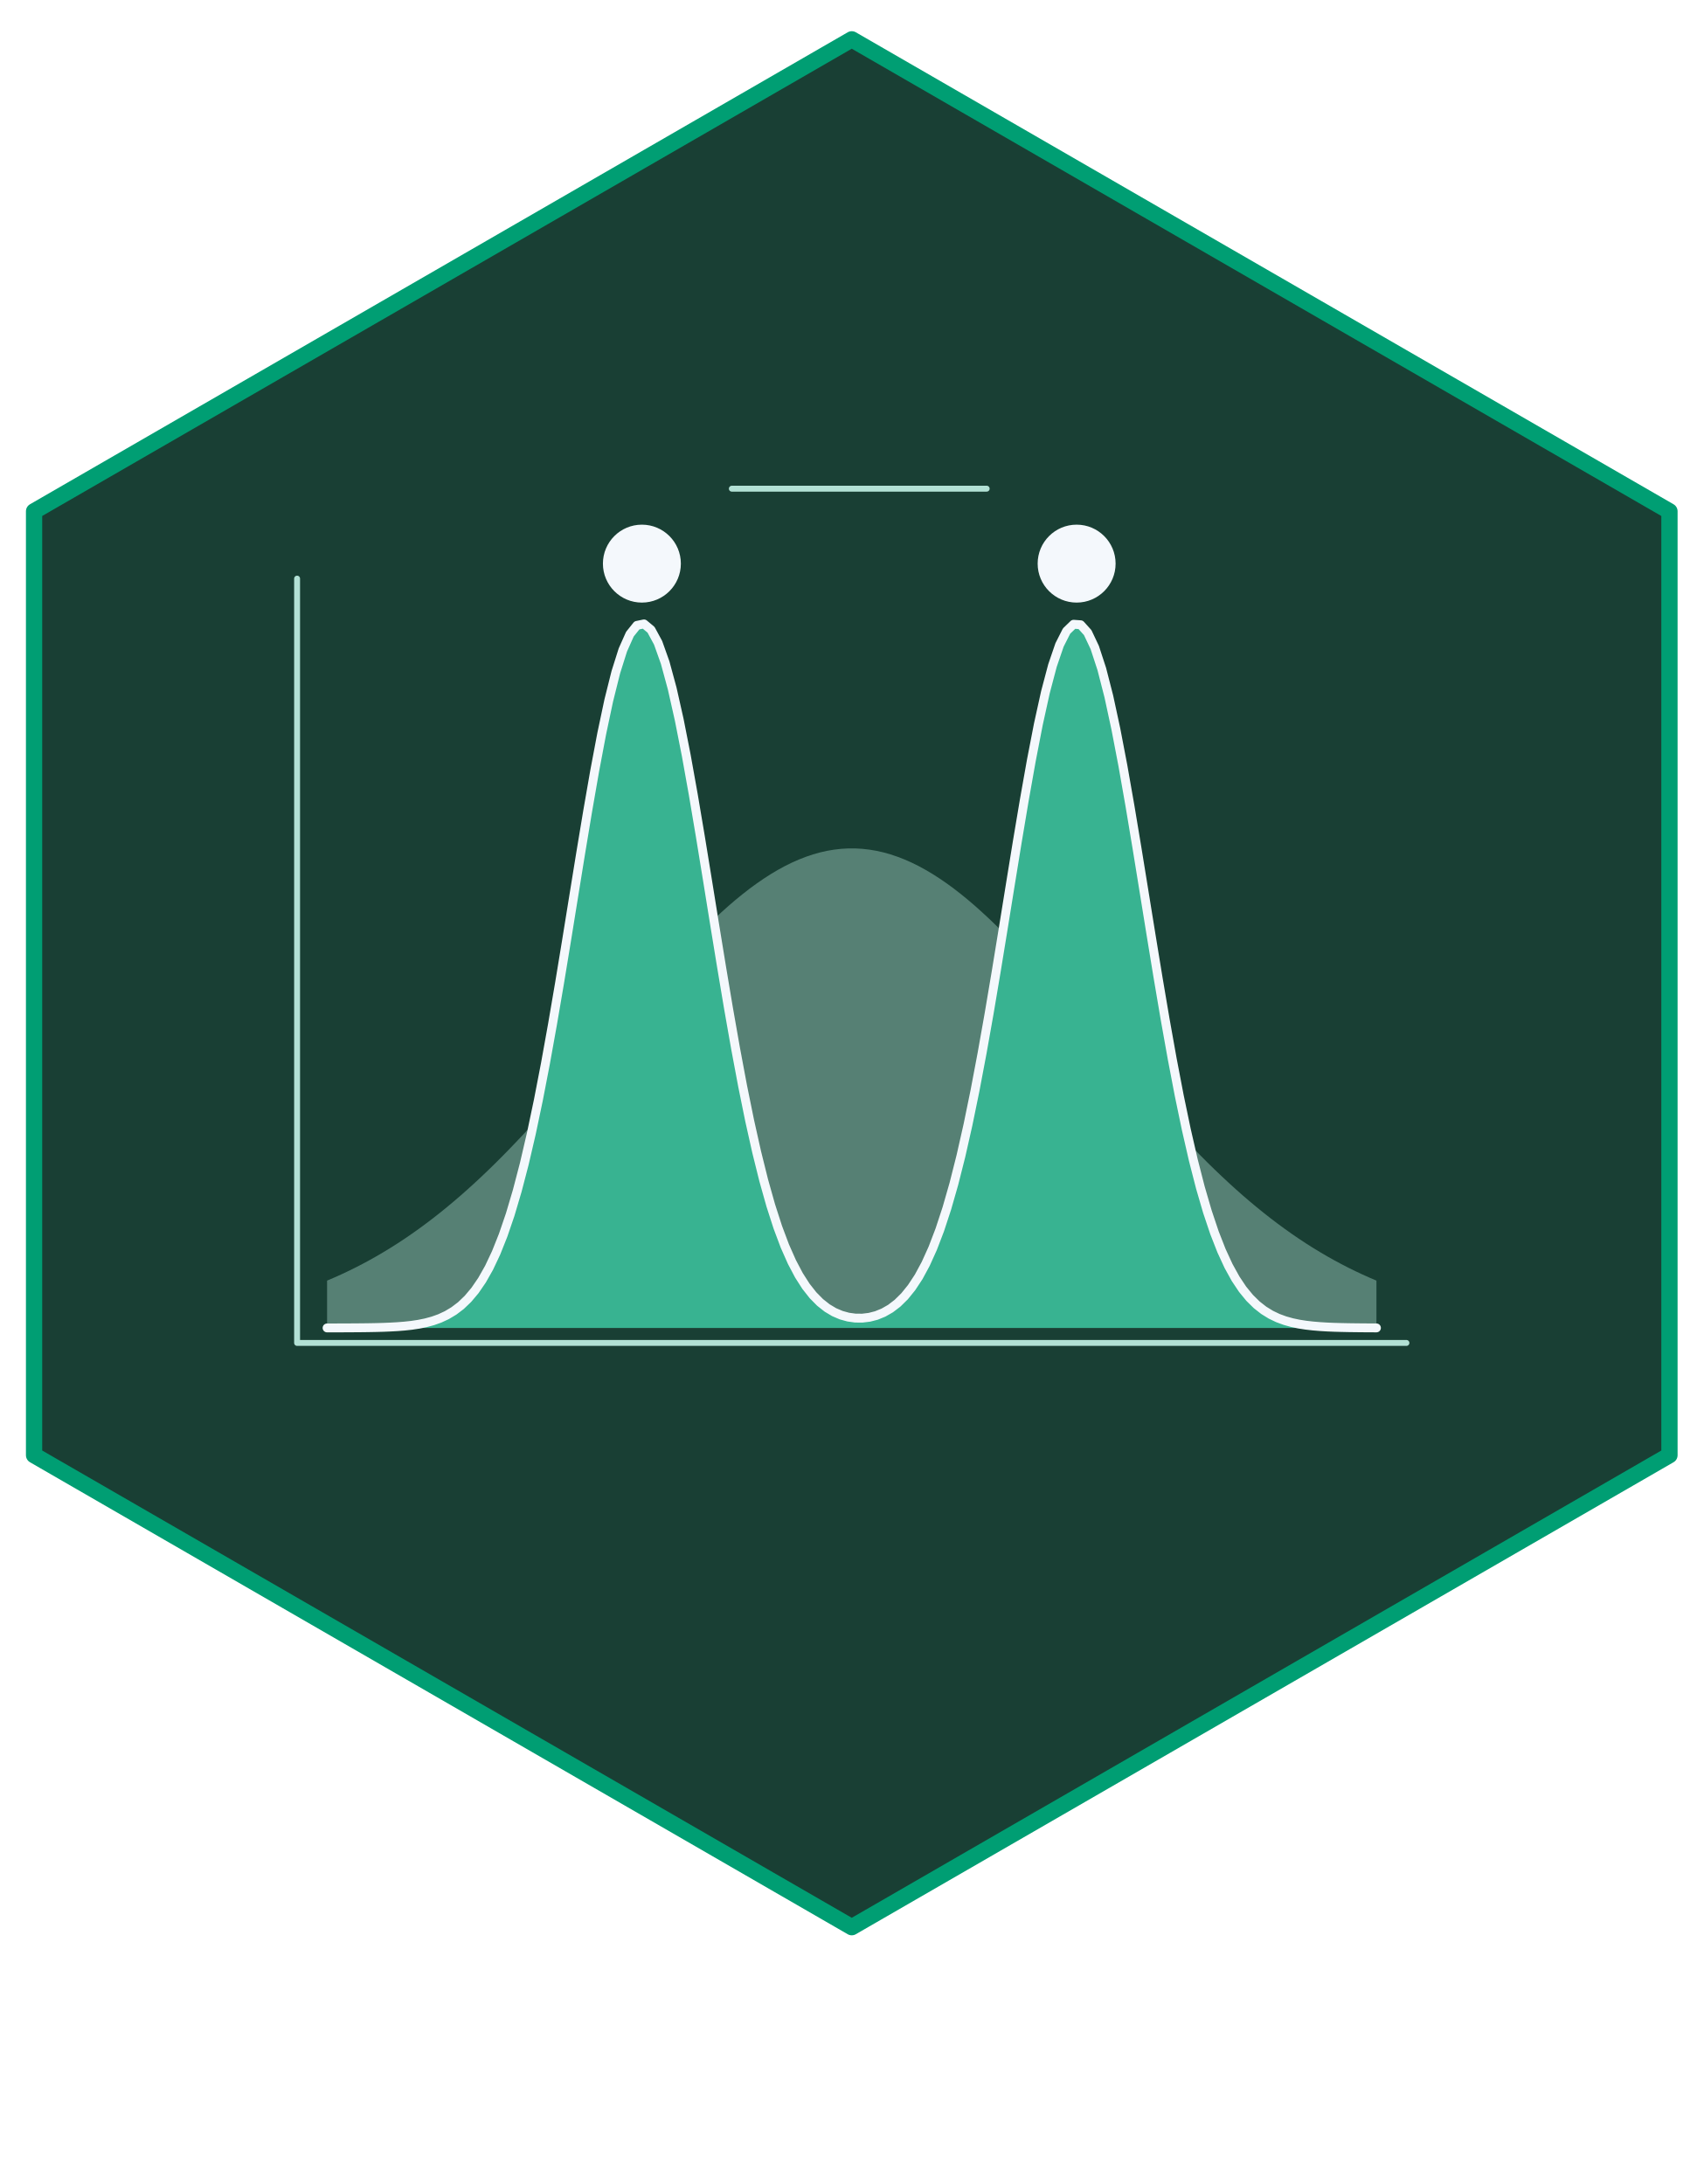
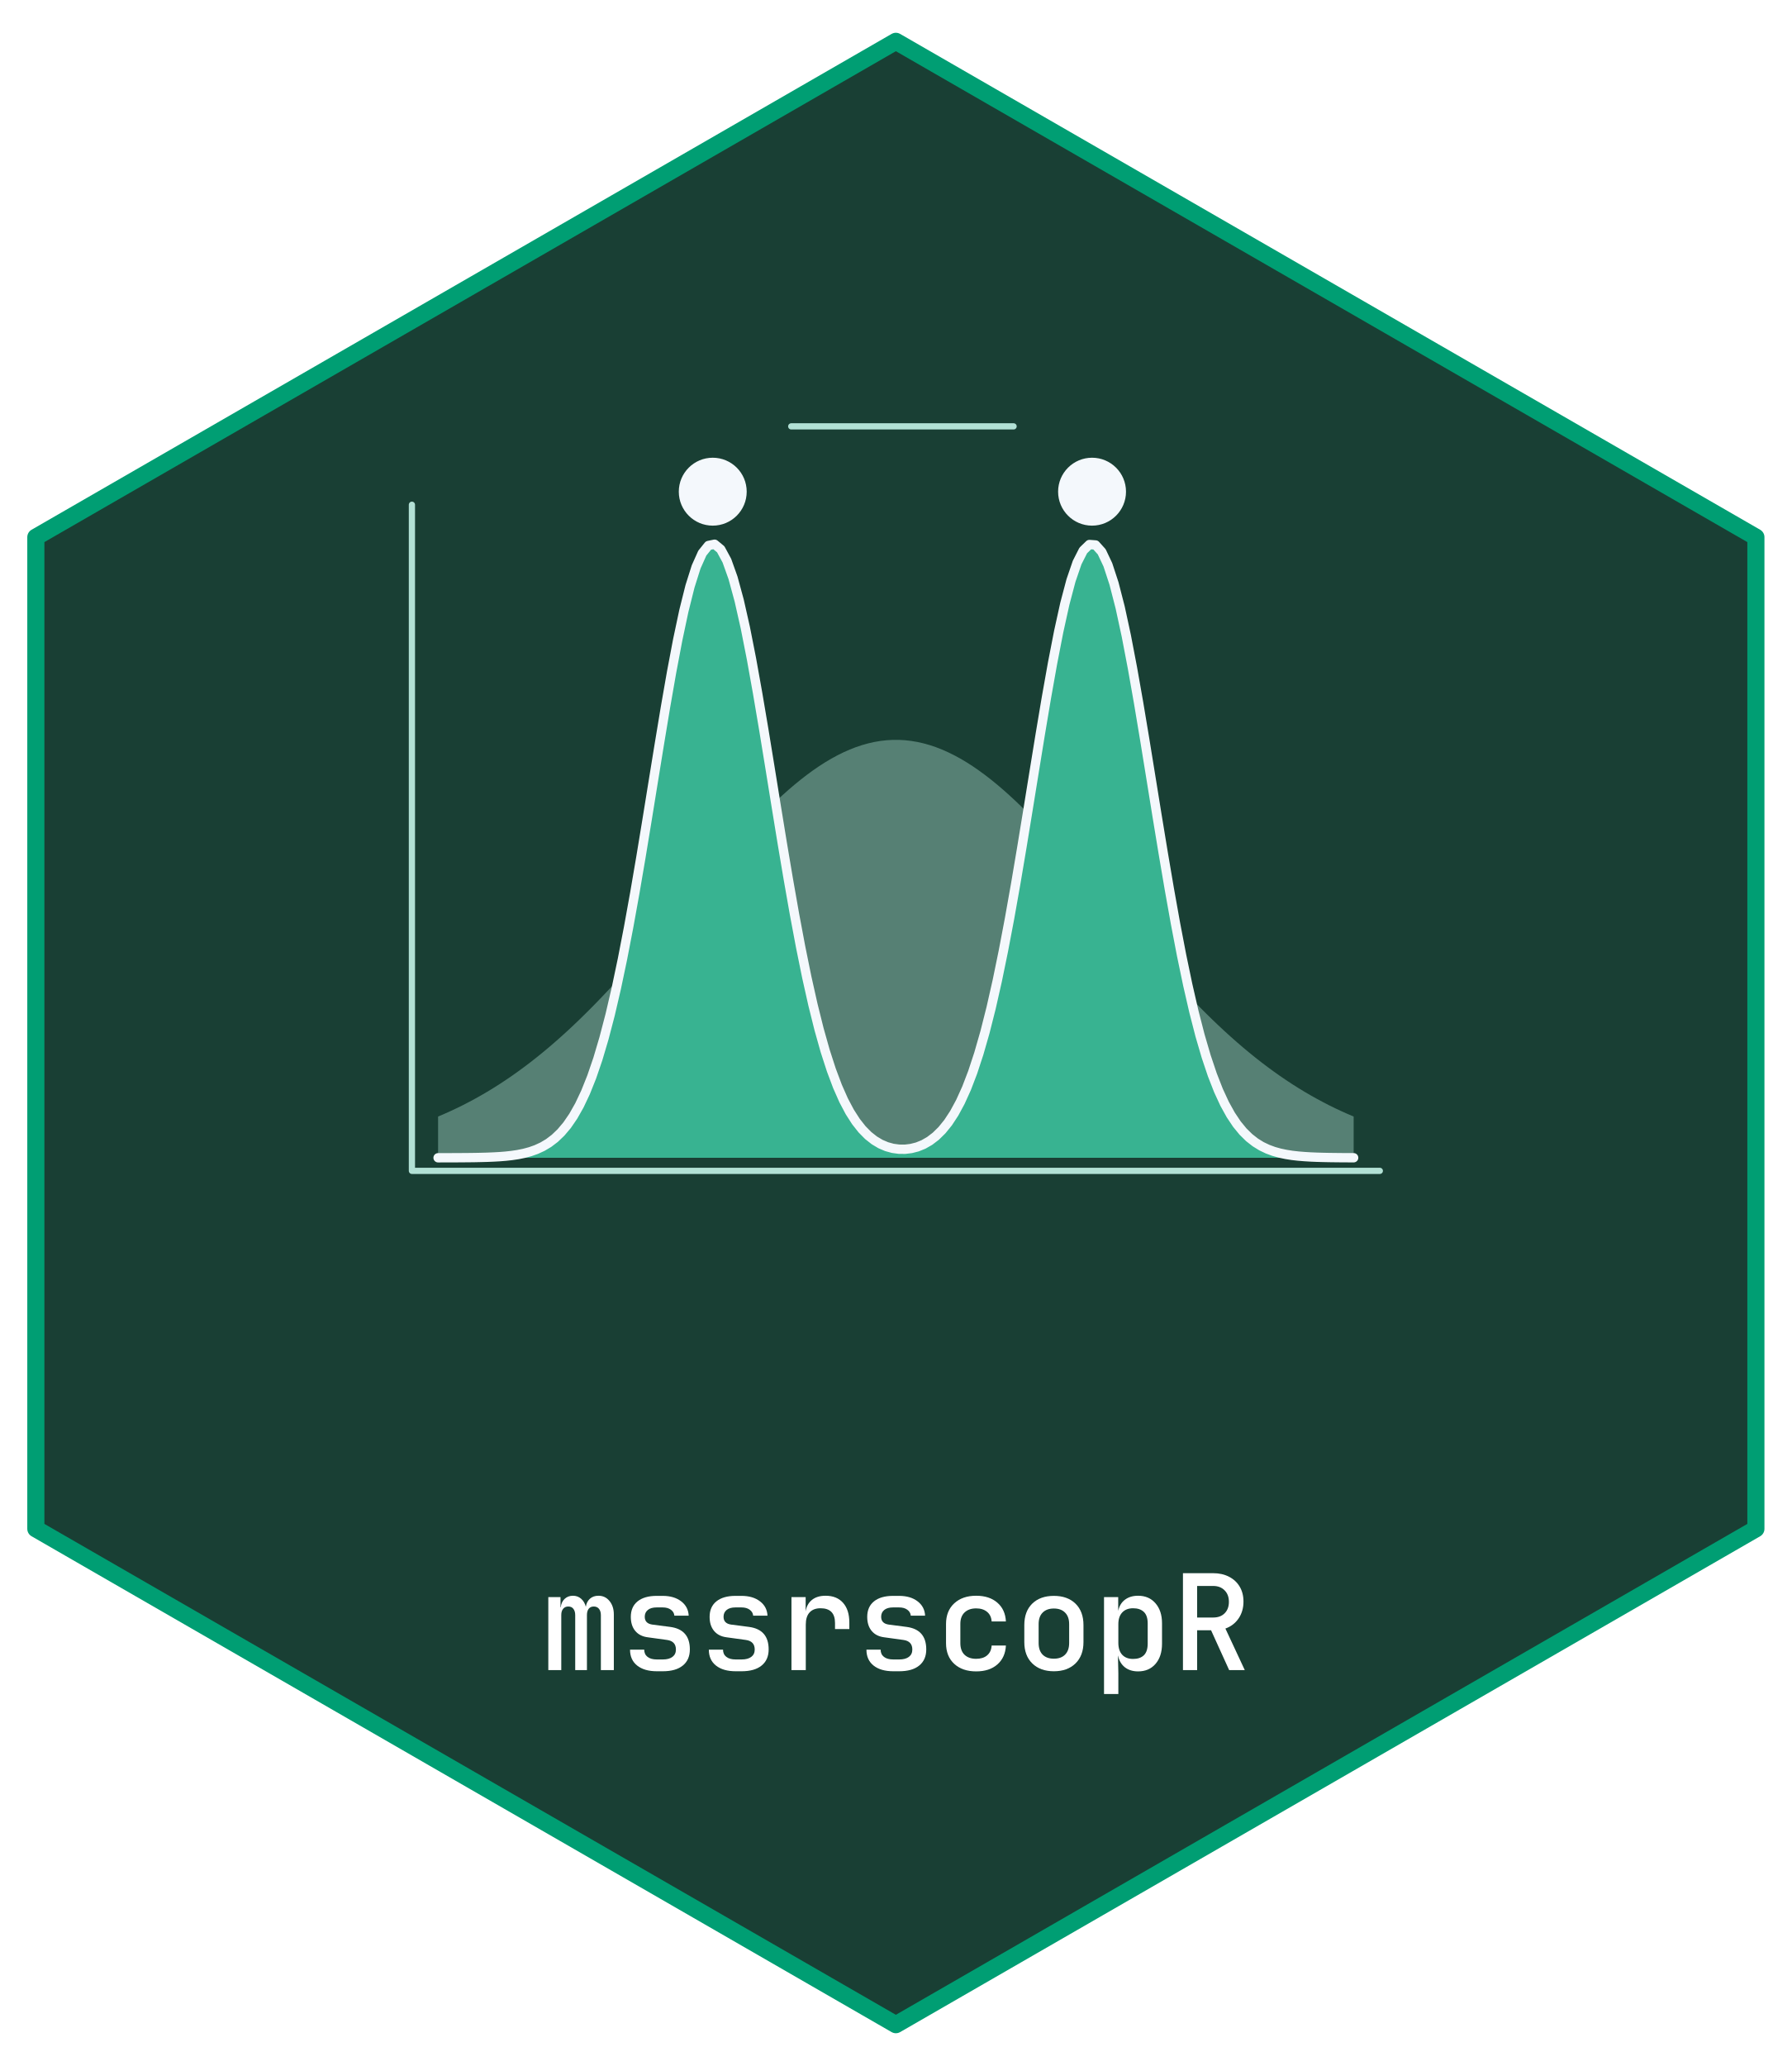
- <svg xmlns="http://www.w3.org/2000/svg" xmlns:xlink="http://www.w3.org/1999/xlink" width="432pt" height="554pt" viewBox="0 0 432 554">
+ <svg xmlns="http://www.w3.org/2000/svg" xmlns:xlink="http://www.w3.org/1999/xlink" width="432pt" height="498pt" viewBox="0 0 432 498">
  <defs>
    <g>
      <g id="glyph-0-0">
-         <path d="M 1.797 0 L 1.797 -18.703 L 4.938 -18.703 L 4.938 -16.078 L 5 -16.078 C 5.094 -16.961 5.422 -17.676 5.984 -18.219 C 6.547 -18.77 7.258 -19.047 8.125 -19.047 C 8.938 -19.047 9.629 -18.789 10.203 -18.281 C 10.785 -17.77 11.191 -17.082 11.422 -16.219 C 11.555 -17.082 11.906 -17.77 12.469 -18.281 C 13.039 -18.789 13.77 -19.047 14.656 -19.047 C 15.812 -19.047 16.754 -18.598 17.484 -17.703 C 18.223 -16.805 18.594 -15.656 18.594 -14.25 L 18.594 0 L 15.266 0 L 15.266 -14.078 C 15.266 -14.754 15.102 -15.289 14.781 -15.688 C 14.469 -16.082 14.031 -16.281 13.469 -16.281 C 12.895 -16.281 12.457 -16.086 12.156 -15.703 C 11.852 -15.316 11.703 -14.785 11.703 -14.109 L 11.703 0 L 8.703 0 L 8.703 -14.078 C 8.703 -14.754 8.547 -15.289 8.234 -15.688 C 7.93 -16.082 7.5 -16.281 6.938 -16.281 C 6.375 -16.281 5.93 -16.086 5.609 -15.703 C 5.297 -15.316 5.141 -14.785 5.141 -14.109 L 5.141 0 Z M 1.797 0 " />
+         <path d="M 1.703 0 L 1.703 -17.594 L 4.641 -17.594 L 4.641 -15.141 L 4.703 -15.141 C 4.785 -15.973 5.094 -16.645 5.625 -17.156 C 6.164 -17.664 6.836 -17.922 7.641 -17.922 C 8.41 -17.922 9.066 -17.68 9.609 -17.203 C 10.16 -16.723 10.539 -16.078 10.75 -15.266 C 10.875 -16.078 11.203 -16.723 11.734 -17.203 C 12.273 -17.68 12.961 -17.922 13.797 -17.922 C 14.879 -17.922 15.766 -17.5 16.453 -16.656 C 17.148 -15.812 17.5 -14.727 17.5 -13.406 L 17.5 0 L 14.375 0 L 14.375 -13.25 C 14.375 -13.883 14.223 -14.391 13.922 -14.766 C 13.617 -15.141 13.203 -15.328 12.672 -15.328 C 12.141 -15.328 11.727 -15.145 11.438 -14.781 C 11.156 -14.414 11.016 -13.914 11.016 -13.281 L 11.016 0 L 8.188 0 L 8.188 -13.25 C 8.188 -13.883 8.039 -14.391 7.75 -14.766 C 7.469 -15.141 7.062 -15.328 6.531 -15.328 C 6 -15.328 5.582 -15.145 5.281 -14.781 C 4.977 -14.414 4.828 -13.914 4.828 -13.281 L 4.828 0 Z M 1.703 0 " />
      </g>
      <g id="glyph-0-1">
-         <path d="M 9.453 0.312 C 7.297 0.312 5.602 -0.176 4.375 -1.156 C 3.156 -2.133 2.547 -3.492 2.547 -5.234 L 6.188 -5.234 C 6.188 -4.441 6.469 -3.82 7.031 -3.375 C 7.602 -2.938 8.41 -2.719 9.453 -2.719 L 10.953 -2.719 C 12.016 -2.719 12.836 -2.938 13.422 -3.375 C 14.016 -3.82 14.312 -4.453 14.312 -5.266 C 14.312 -6.691 13.551 -7.508 12.031 -7.719 L 7.109 -8.391 C 5.723 -8.578 4.648 -9.129 3.891 -10.047 C 3.129 -10.961 2.75 -12.16 2.75 -13.641 C 2.75 -15.336 3.328 -16.656 4.484 -17.594 C 5.641 -18.531 7.273 -19 9.391 -19 L 10.906 -19 C 12.863 -19 14.445 -18.535 15.656 -17.609 C 16.863 -16.68 17.504 -15.457 17.578 -13.938 L 13.906 -13.938 C 13.863 -14.551 13.57 -15.055 13.031 -15.453 C 12.5 -15.848 11.789 -16.047 10.906 -16.047 L 9.391 -16.047 C 8.41 -16.047 7.656 -15.828 7.125 -15.391 C 6.594 -14.961 6.328 -14.391 6.328 -13.672 C 6.328 -12.516 6.973 -11.844 8.266 -11.656 L 12.891 -11.047 C 16.223 -10.598 17.891 -8.68 17.891 -5.297 C 17.891 -3.516 17.285 -2.133 16.078 -1.156 C 14.879 -0.176 13.172 0.312 10.953 0.312 Z M 9.453 0.312 " />
+         <path d="M 8.891 0.281 C 6.867 0.281 5.281 -0.176 4.125 -1.094 C 2.977 -2.008 2.406 -3.285 2.406 -4.922 L 5.828 -4.922 C 5.828 -4.18 6.094 -3.602 6.625 -3.188 C 7.156 -2.77 7.91 -2.562 8.891 -2.562 L 10.297 -2.562 C 11.305 -2.562 12.086 -2.77 12.641 -3.188 C 13.191 -3.602 13.469 -4.191 13.469 -4.953 C 13.469 -6.297 12.754 -7.066 11.328 -7.266 L 6.688 -7.906 C 5.383 -8.07 4.375 -8.586 3.656 -9.453 C 2.945 -10.316 2.594 -11.441 2.594 -12.828 C 2.594 -14.43 3.133 -15.676 4.219 -16.562 C 5.312 -17.445 6.848 -17.891 8.828 -17.891 L 10.266 -17.891 C 12.109 -17.891 13.598 -17.453 14.734 -16.578 C 15.879 -15.703 16.484 -14.551 16.547 -13.125 L 13.094 -13.125 C 13.051 -13.695 12.773 -14.172 12.266 -14.547 C 11.766 -14.922 11.098 -15.109 10.266 -15.109 L 8.828 -15.109 C 7.91 -15.109 7.203 -14.906 6.703 -14.5 C 6.203 -14.094 5.953 -13.547 5.953 -12.859 C 5.953 -11.773 6.562 -11.145 7.781 -10.969 L 12.125 -10.406 C 15.258 -9.977 16.828 -8.172 16.828 -4.984 C 16.828 -3.305 16.258 -2.008 15.125 -1.094 C 14 -0.176 12.391 0.281 10.297 0.281 Z M 8.891 0.281 " />
      </g>
      <g id="glyph-0-2">
-         <path d="M 3.531 0 L 3.531 -18.703 L 7.172 -18.703 L 7.172 -15.031 C 7.359 -16.27 7.891 -17.25 8.766 -17.969 C 9.648 -18.688 10.82 -19.047 12.281 -19.047 C 14.195 -19.047 15.688 -18.441 16.75 -17.234 C 17.82 -16.035 18.359 -14.348 18.359 -12.172 L 18.359 -10.5 L 14.688 -10.5 L 14.688 -12.062 C 14.688 -14.582 13.453 -15.844 10.984 -15.844 C 9.754 -15.844 8.816 -15.484 8.172 -14.766 C 7.523 -14.055 7.203 -13.02 7.203 -11.656 L 7.203 0 Z M 3.531 0 " />
+         <path d="M 3.328 0 L 3.328 -17.594 L 6.75 -17.594 L 6.75 -14.141 C 6.926 -15.316 7.426 -16.238 8.25 -16.906 C 9.082 -17.582 10.18 -17.922 11.547 -17.922 C 13.359 -17.922 14.766 -17.352 15.766 -16.219 C 16.773 -15.094 17.281 -13.504 17.281 -11.453 L 17.281 -9.891 L 13.828 -9.891 L 13.828 -11.359 C 13.828 -13.723 12.664 -14.906 10.344 -14.906 C 9.188 -14.906 8.301 -14.566 7.688 -13.891 C 7.082 -13.223 6.781 -12.25 6.781 -10.969 L 6.781 0 Z M 3.328 0 " />
      </g>
      <g id="glyph-0-3">
-         <path d="M 10.469 0.344 C 8.133 0.344 6.266 -0.301 4.859 -1.594 C 3.453 -2.883 2.75 -4.656 2.75 -6.906 L 2.75 -11.797 C 2.75 -14.035 3.453 -15.801 4.859 -17.094 C 6.266 -18.395 8.133 -19.047 10.469 -19.047 C 12.738 -19.047 14.551 -18.453 15.906 -17.266 C 17.27 -16.086 18 -14.477 18.094 -12.438 L 14.453 -12.438 C 14.379 -13.508 13.984 -14.336 13.266 -14.922 C 12.555 -15.516 11.625 -15.812 10.469 -15.812 C 9.227 -15.812 8.242 -15.461 7.516 -14.766 C 6.785 -14.078 6.422 -13.098 6.422 -11.828 L 6.422 -6.906 C 6.422 -5.613 6.785 -4.617 7.516 -3.922 C 8.242 -3.234 9.227 -2.891 10.469 -2.891 C 11.645 -2.891 12.582 -3.18 13.281 -3.766 C 13.988 -4.359 14.379 -5.203 14.453 -6.297 L 18.094 -6.297 C 18 -4.254 17.27 -2.633 15.906 -1.438 C 14.551 -0.25 12.738 0.344 10.469 0.344 Z M 10.469 0.344 " />
+         <path d="M 9.859 0.312 C 7.66 0.312 5.898 -0.289 4.578 -1.5 C 3.254 -2.719 2.594 -4.383 2.594 -6.5 L 2.594 -11.109 C 2.594 -13.211 3.254 -14.875 4.578 -16.094 C 5.898 -17.312 7.66 -17.922 9.859 -17.922 C 11.992 -17.922 13.695 -17.363 14.969 -16.25 C 16.25 -15.145 16.938 -13.633 17.031 -11.719 L 13.594 -11.719 C 13.531 -12.719 13.16 -13.492 12.484 -14.047 C 11.816 -14.598 10.941 -14.875 9.859 -14.875 C 8.68 -14.875 7.75 -14.547 7.062 -13.891 C 6.383 -13.242 6.047 -12.328 6.047 -11.141 L 6.047 -6.5 C 6.047 -5.281 6.383 -4.344 7.062 -3.688 C 7.75 -3.039 8.68 -2.719 9.859 -2.719 C 10.961 -2.719 11.844 -2.992 12.5 -3.547 C 13.164 -4.109 13.531 -4.898 13.594 -5.922 L 17.031 -5.922 C 16.938 -4.004 16.25 -2.484 14.969 -1.359 C 13.695 -0.242 11.992 0.312 9.859 0.312 Z M 9.859 0.312 " />
      </g>
      <g id="glyph-0-4">
-         <path d="M 10.203 0.312 C 7.891 0.312 6.047 -0.352 4.672 -1.688 C 3.305 -3.031 2.625 -4.859 2.625 -7.172 L 2.625 -11.531 C 2.625 -13.863 3.301 -15.691 4.656 -17.016 C 6.02 -18.336 7.867 -19 10.203 -19 C 12.535 -19 14.379 -18.336 15.734 -17.016 C 17.098 -15.691 17.781 -13.863 17.781 -11.531 L 17.781 -7.172 C 17.781 -4.859 17.094 -3.031 15.719 -1.688 C 14.352 -0.352 12.516 0.312 10.203 0.312 Z M 10.203 -2.922 C 11.422 -2.922 12.375 -3.266 13.062 -3.953 C 13.758 -4.648 14.109 -5.645 14.109 -6.938 L 14.109 -11.766 C 14.109 -13.055 13.758 -14.047 13.062 -14.734 C 12.375 -15.43 11.422 -15.781 10.203 -15.781 C 8.973 -15.781 8.016 -15.43 7.328 -14.734 C 6.641 -14.047 6.297 -13.055 6.297 -11.766 L 6.297 -6.938 C 6.297 -5.645 6.641 -4.648 7.328 -3.953 C 8.016 -3.266 8.973 -2.922 10.203 -2.922 Z M 10.203 -2.922 " />
+         <path d="M 9.594 0.281 C 7.426 0.281 5.695 -0.344 4.406 -1.594 C 3.113 -2.852 2.469 -4.57 2.469 -6.75 L 2.469 -10.844 C 2.469 -13.039 3.102 -14.766 4.375 -16.016 C 5.656 -17.266 7.395 -17.891 9.594 -17.891 C 11.789 -17.891 13.531 -17.266 14.812 -16.016 C 16.094 -14.766 16.734 -13.039 16.734 -10.844 L 16.734 -6.75 C 16.734 -4.57 16.086 -2.852 14.797 -1.594 C 13.504 -0.344 11.77 0.281 9.594 0.281 Z M 9.594 -2.75 C 10.75 -2.75 11.648 -3.07 12.297 -3.719 C 12.953 -4.375 13.281 -5.312 13.281 -6.531 L 13.281 -11.078 C 13.281 -12.285 12.953 -13.211 12.297 -13.859 C 11.648 -14.516 10.75 -14.844 9.594 -14.844 C 8.445 -14.844 7.547 -14.516 6.891 -13.859 C 6.242 -13.211 5.922 -12.285 5.922 -11.078 L 5.922 -6.531 C 5.922 -5.312 6.242 -4.375 6.891 -3.719 C 7.547 -3.07 8.445 -2.75 9.594 -2.75 Z M 9.594 -2.75 " />
      </g>
      <g id="glyph-0-5">
-         <path d="M 2.859 6.125 L 2.859 -18.703 L 6.5 -18.703 L 6.5 -15.156 C 6.75 -16.383 7.316 -17.336 8.203 -18.016 C 9.098 -18.703 10.227 -19.047 11.594 -19.047 C 13.445 -19.047 14.93 -18.406 16.047 -17.125 C 17.16 -15.844 17.719 -14.133 17.719 -12 L 17.719 -6.734 C 17.719 -4.578 17.16 -2.859 16.047 -1.578 C 14.93 -0.297 13.445 0.344 11.594 0.344 C 10.227 0.344 9.094 -0.008 8.188 -0.719 C 7.281 -1.438 6.703 -2.422 6.453 -3.672 L 6.422 -3.672 L 6.531 0.781 L 6.531 6.125 Z M 10.297 -2.859 C 11.473 -2.859 12.391 -3.164 13.047 -3.781 C 13.711 -4.406 14.047 -5.41 14.047 -6.797 L 14.047 -11.938 C 14.047 -13.289 13.711 -14.281 13.047 -14.906 C 12.391 -15.531 11.473 -15.844 10.297 -15.844 C 9.117 -15.844 8.195 -15.484 7.531 -14.766 C 6.863 -14.055 6.531 -13.055 6.531 -11.766 L 6.531 -6.969 C 6.531 -5.656 6.863 -4.641 7.531 -3.922 C 8.195 -3.211 9.117 -2.859 10.297 -2.859 Z M 10.297 -2.859 " />
+         <path d="M 2.688 5.766 L 2.688 -17.594 L 6.109 -17.594 L 6.109 -14.266 C 6.348 -15.422 6.883 -16.316 7.719 -16.953 C 8.562 -17.598 9.625 -17.922 10.906 -17.922 C 12.656 -17.922 14.051 -17.316 15.094 -16.109 C 16.145 -14.898 16.672 -13.297 16.672 -11.297 L 16.672 -6.344 C 16.672 -4.312 16.145 -2.691 15.094 -1.484 C 14.051 -0.285 12.656 0.312 10.906 0.312 C 9.625 0.312 8.555 -0.02 7.703 -0.688 C 6.859 -1.363 6.316 -2.285 6.078 -3.453 L 6.047 -3.453 L 6.141 0.734 L 6.141 5.766 Z M 9.703 -2.688 C 10.805 -2.688 11.664 -2.977 12.281 -3.562 C 12.906 -4.156 13.219 -5.102 13.219 -6.406 L 13.219 -11.234 C 13.219 -12.516 12.906 -13.445 12.281 -14.031 C 11.664 -14.613 10.805 -14.906 9.703 -14.906 C 8.586 -14.906 7.711 -14.566 7.078 -13.891 C 6.453 -13.223 6.141 -12.285 6.141 -11.078 L 6.141 -6.562 C 6.141 -5.32 6.453 -4.363 7.078 -3.688 C 7.711 -3.02 8.586 -2.688 9.703 -2.688 Z M 9.703 -2.688 " />
      </g>
      <g id="glyph-0-6">
-         <path d="M 2.891 0 L 2.891 -24.812 L 10.641 -24.812 C 12.18 -24.812 13.535 -24.508 14.703 -23.906 C 15.867 -23.312 16.773 -22.469 17.422 -21.375 C 18.066 -20.289 18.391 -19.016 18.391 -17.547 C 18.391 -15.891 17.969 -14.445 17.125 -13.219 C 16.289 -12 15.172 -11.141 13.766 -10.641 L 18.734 0 L 14.719 0 L 10.094 -10.203 L 6.531 -10.203 L 6.531 0 Z M 6.531 -13.469 L 10.641 -13.469 C 11.867 -13.469 12.844 -13.828 13.562 -14.547 C 14.289 -15.273 14.656 -16.25 14.656 -17.469 C 14.656 -18.719 14.285 -19.711 13.547 -20.453 C 12.805 -21.191 11.836 -21.562 10.641 -21.562 L 6.531 -21.562 Z M 6.531 -13.469 " />
+         <path d="M 2.719 0 L 2.719 -23.359 L 10.016 -23.359 C 11.461 -23.359 12.734 -23.07 13.828 -22.5 C 14.93 -21.938 15.785 -21.145 16.391 -20.125 C 17.004 -19.102 17.312 -17.898 17.312 -16.516 C 17.312 -14.953 16.914 -13.594 16.125 -12.438 C 15.332 -11.289 14.273 -10.484 12.953 -10.016 L 17.625 0 L 13.859 0 L 9.5 -9.594 L 6.141 -9.594 L 6.141 0 Z M 6.141 -12.672 L 10.016 -12.672 C 11.172 -12.672 12.086 -13.008 12.766 -13.688 C 13.453 -14.375 13.797 -15.297 13.797 -16.453 C 13.797 -17.617 13.445 -18.547 12.75 -19.234 C 12.062 -19.93 11.148 -20.281 10.016 -20.281 L 6.141 -20.281 Z M 6.141 -12.672 " />
      </g>
    </g>
  </defs>
-   <path fill-rule="nonzero" fill="rgb(9.804%, 24.706%, 20.392%)" fill-opacity="1" stroke-width="4.125" stroke-linecap="round" stroke-linejoin="round" stroke="rgb(0%, 61.961%, 45.098%)" stroke-opacity="1" stroke-miterlimit="10" d="M 216 9.977 L 423.359 129.695 L 423.359 369.133 L 216 488.855 L 8.641 369.133 L 8.641 129.695 Z M 216 9.977 " />
-   <path fill="none" stroke-width="1.5" stroke-linecap="round" stroke-linejoin="round" stroke="rgb(69.804%, 88.235%, 83.529%)" stroke-opacity="1" stroke-miterlimit="10" d="M 75.34 146.773 L 75.34 340.652 L 356.66 340.652 " />
-   <path fill-rule="nonzero" fill="rgb(69.804%, 88.235%, 83.529%)" fill-opacity="0.4" d="M 82.945 324.844 L 84.73 324.082 L 86.516 323.277 L 88.301 322.438 L 90.09 321.559 L 91.875 320.637 L 93.66 319.676 L 95.445 318.676 L 97.23 317.629 L 99.02 316.539 L 100.805 315.41 L 102.59 314.234 L 104.375 313.012 L 106.16 311.746 L 107.949 310.434 L 109.734 309.078 L 111.52 307.676 L 113.305 306.23 L 115.09 304.738 L 116.879 303.203 L 118.664 301.621 L 120.449 300 L 122.234 298.332 L 124.023 296.625 L 125.809 294.875 L 127.594 293.086 L 129.379 291.258 L 131.164 289.395 L 132.953 287.5 L 134.738 285.566 L 136.523 283.605 L 138.309 281.613 L 140.094 279.594 L 141.883 277.555 L 143.668 275.488 L 145.453 273.406 L 147.238 271.309 L 149.027 269.195 L 150.812 267.074 L 154.383 262.816 L 156.168 260.684 L 157.957 258.559 L 159.742 256.441 L 161.527 254.332 L 163.312 252.242 L 165.098 250.168 L 166.887 248.117 L 168.672 246.098 L 170.457 244.105 L 172.242 242.152 L 174.031 240.234 L 175.816 238.363 L 177.602 236.539 L 179.387 234.766 L 181.172 233.047 L 182.961 231.391 L 184.746 229.793 L 186.531 228.262 L 188.316 226.805 L 190.102 225.418 L 191.891 224.109 L 193.676 222.879 L 195.461 221.73 L 197.246 220.672 L 199.031 219.695 L 200.82 218.812 L 202.605 218.023 L 204.391 217.328 L 206.176 216.727 L 207.965 216.223 L 209.75 215.82 L 211.535 215.52 L 213.32 215.316 L 215.105 215.215 L 216.895 215.215 L 218.68 215.316 L 220.465 215.52 L 222.25 215.82 L 224.035 216.223 L 225.824 216.727 L 227.609 217.328 L 229.395 218.023 L 231.18 218.812 L 232.969 219.695 L 234.754 220.672 L 236.539 221.73 L 238.324 222.879 L 240.109 224.109 L 241.898 225.418 L 243.684 226.805 L 245.469 228.262 L 247.254 229.793 L 249.039 231.391 L 250.828 233.047 L 252.613 234.766 L 254.398 236.539 L 256.184 238.363 L 257.969 240.234 L 259.758 242.152 L 261.543 244.105 L 263.328 246.098 L 265.113 248.117 L 266.902 250.168 L 268.688 252.242 L 270.473 254.332 L 272.258 256.441 L 274.043 258.559 L 275.832 260.684 L 277.617 262.816 L 281.188 267.074 L 282.973 269.195 L 284.762 271.309 L 286.547 273.406 L 288.332 275.488 L 290.117 277.555 L 291.906 279.594 L 293.691 281.613 L 295.477 283.605 L 297.262 285.566 L 299.047 287.5 L 300.836 289.395 L 302.621 291.258 L 304.406 293.086 L 306.191 294.875 L 307.977 296.625 L 309.766 298.332 L 311.551 300 L 313.336 301.621 L 315.121 303.203 L 316.91 304.738 L 318.695 306.23 L 320.48 307.676 L 322.266 309.078 L 324.051 310.434 L 325.84 311.746 L 327.625 313.012 L 329.41 314.234 L 331.195 315.41 L 332.98 316.539 L 334.77 317.629 L 336.555 318.676 L 338.34 319.676 L 340.125 320.637 L 341.91 321.559 L 343.699 322.438 L 345.484 323.277 L 347.27 324.082 L 349.055 324.844 L 349.055 336.852 L 82.945 336.852 Z M 82.945 324.844 " />
-   <path fill-rule="nonzero" fill="rgb(21.961%, 70.196%, 56.863%)" fill-opacity="1" d="M 82.945 336.848 L 86.516 336.84 L 88.301 336.832 L 90.09 336.82 L 91.875 336.805 L 93.66 336.781 L 95.445 336.746 L 97.23 336.695 L 99.02 336.621 L 100.805 336.52 L 102.59 336.379 L 104.375 336.184 L 106.16 335.914 L 107.949 335.551 L 109.734 335.07 L 111.52 334.434 L 113.305 333.605 L 115.09 332.539 L 116.879 331.184 L 118.664 329.473 L 120.449 327.352 L 122.234 324.746 L 124.023 321.586 L 125.809 317.801 L 127.594 313.324 L 129.379 308.098 L 131.164 302.074 L 132.953 295.227 L 134.738 287.551 L 136.523 279.066 L 138.309 269.824 L 140.094 259.914 L 141.883 249.453 L 143.668 238.605 L 145.453 227.559 L 147.238 216.531 L 149.027 205.766 L 150.812 195.527 L 152.598 186.07 L 154.383 177.648 L 156.168 170.508 L 157.957 164.852 L 159.742 160.855 L 161.527 158.633 L 163.312 158.262 L 165.098 159.746 L 166.887 163.047 L 168.672 168.059 L 170.457 174.629 L 172.242 182.562 L 174.031 191.633 L 175.816 201.594 L 177.602 212.18 L 179.387 223.129 L 181.172 234.199 L 182.961 245.152 L 184.746 255.789 L 186.531 265.934 L 188.316 275.457 L 190.102 284.25 L 191.891 292.254 L 193.676 299.43 L 195.461 305.777 L 197.246 311.312 L 199.031 316.074 L 200.82 320.113 L 202.605 323.5 L 204.391 326.293 L 206.176 328.559 L 207.965 330.371 L 209.75 331.781 L 211.535 332.848 L 213.32 333.609 L 215.105 334.102 L 216.895 334.352 L 218.68 334.363 L 220.465 334.148 L 222.25 333.688 L 224.035 332.961 L 225.824 331.938 L 227.609 330.574 L 229.395 328.816 L 231.18 326.609 L 232.969 323.891 L 234.754 320.586 L 236.539 316.633 L 238.324 311.965 L 240.109 306.531 L 241.898 300.293 L 243.684 293.223 L 245.469 285.324 L 247.254 276.629 L 249.039 267.195 L 250.828 257.121 L 252.613 246.539 L 254.398 235.617 L 256.184 224.551 L 257.969 213.57 L 259.758 202.926 L 261.543 192.871 L 263.328 183.672 L 265.113 175.578 L 266.902 168.82 L 268.688 163.598 L 270.473 160.07 L 272.258 158.348 L 274.043 158.48 L 275.832 160.469 L 277.617 164.242 L 279.402 169.695 L 281.188 176.656 L 282.973 184.922 L 284.762 194.262 L 286.547 204.418 L 288.332 215.125 L 290.117 226.133 L 291.906 237.191 L 293.691 248.078 L 295.477 258.598 L 297.262 268.586 L 299.047 277.918 L 300.836 286.504 L 302.621 294.289 L 304.406 301.242 L 306.191 307.367 L 307.977 312.695 L 309.766 317.266 L 311.551 321.137 L 313.336 324.371 L 315.121 327.047 L 316.91 329.227 L 318.695 330.984 L 320.48 332.383 L 322.266 333.484 L 324.051 334.34 L 325.84 334.996 L 327.625 335.496 L 329.41 335.875 L 331.195 336.152 L 332.98 336.355 L 334.77 336.504 L 336.555 336.613 L 338.34 336.688 L 340.125 336.738 L 341.91 336.777 L 343.699 336.801 L 345.484 336.82 L 347.27 336.832 L 349.055 336.84 L 349.055 336.852 L 82.945 336.852 Z M 82.945 336.848 " />
-   <path fill="none" stroke-width="2.25" stroke-linecap="round" stroke-linejoin="round" stroke="rgb(95.686%, 97.255%, 98.824%)" stroke-opacity="1" stroke-miterlimit="10" d="M 82.945 336.848 L 86.516 336.84 L 88.301 336.832 L 90.09 336.82 L 91.875 336.805 L 93.66 336.781 L 95.445 336.746 L 97.23 336.695 L 99.02 336.621 L 100.805 336.52 L 102.59 336.379 L 104.375 336.184 L 106.16 335.914 L 107.949 335.551 L 109.734 335.07 L 111.52 334.434 L 113.305 333.605 L 115.09 332.539 L 116.879 331.184 L 118.664 329.473 L 120.449 327.352 L 122.234 324.746 L 124.023 321.586 L 125.809 317.801 L 127.594 313.324 L 129.379 308.098 L 131.164 302.074 L 132.953 295.227 L 134.738 287.551 L 136.523 279.066 L 138.309 269.824 L 140.094 259.914 L 141.883 249.453 L 143.668 238.605 L 145.453 227.559 L 147.238 216.531 L 149.027 205.766 L 150.812 195.527 L 152.598 186.07 L 154.383 177.648 L 156.168 170.508 L 157.957 164.852 L 159.742 160.855 L 161.527 158.633 L 163.312 158.262 L 165.098 159.746 L 166.887 163.047 L 168.672 168.059 L 170.457 174.629 L 172.242 182.562 L 174.031 191.633 L 175.816 201.594 L 177.602 212.18 L 179.387 223.129 L 181.172 234.199 L 182.961 245.152 L 184.746 255.789 L 186.531 265.934 L 188.316 275.457 L 190.102 284.25 L 191.891 292.254 L 193.676 299.43 L 195.461 305.777 L 197.246 311.312 L 199.031 316.074 L 200.82 320.113 L 202.605 323.5 L 204.391 326.293 L 206.176 328.559 L 207.965 330.371 L 209.75 331.781 L 211.535 332.848 L 213.32 333.609 L 215.105 334.102 L 216.895 334.352 L 218.68 334.363 L 220.465 334.148 L 222.25 333.688 L 224.035 332.961 L 225.824 331.938 L 227.609 330.574 L 229.395 328.816 L 231.18 326.609 L 232.969 323.891 L 234.754 320.586 L 236.539 316.633 L 238.324 311.965 L 240.109 306.531 L 241.898 300.293 L 243.684 293.223 L 245.469 285.324 L 247.254 276.629 L 249.039 267.195 L 250.828 257.121 L 252.613 246.539 L 254.398 235.617 L 256.184 224.551 L 257.969 213.57 L 259.758 202.926 L 261.543 192.871 L 263.328 183.672 L 265.113 175.578 L 266.902 168.82 L 268.688 163.598 L 270.473 160.07 L 272.258 158.348 L 274.043 158.48 L 275.832 160.469 L 277.617 164.242 L 279.402 169.695 L 281.188 176.656 L 282.973 184.922 L 284.762 194.262 L 286.547 204.418 L 288.332 215.125 L 290.117 226.133 L 291.906 237.191 L 293.691 248.078 L 295.477 258.598 L 297.262 268.586 L 299.047 277.918 L 300.836 286.504 L 302.621 294.289 L 304.406 301.242 L 306.191 307.367 L 307.977 312.695 L 309.766 317.266 L 311.551 321.137 L 313.336 324.371 L 315.121 327.047 L 316.91 329.227 L 318.695 330.984 L 320.48 332.383 L 322.266 333.484 L 324.051 334.34 L 325.84 334.996 L 327.625 335.496 L 329.41 335.875 L 331.195 336.152 L 332.98 336.355 L 334.77 336.504 L 336.555 336.613 L 338.34 336.688 L 340.125 336.738 L 341.91 336.777 L 343.699 336.801 L 345.484 336.82 L 347.27 336.832 L 349.055 336.84 " />
-   <path fill-rule="nonzero" fill="rgb(95.686%, 97.255%, 98.824%)" fill-opacity="1" d="M 172.66 142.969 C 172.66 148.43 168.238 152.855 162.777 152.855 C 157.32 152.855 152.895 148.43 152.895 142.969 C 152.895 137.512 157.32 133.086 162.777 133.086 C 168.238 133.086 172.66 137.512 172.66 142.969 " />
-   <path fill-rule="nonzero" fill="rgb(95.686%, 97.255%, 98.824%)" fill-opacity="1" d="M 282.906 142.969 C 282.906 148.43 278.484 152.855 273.023 152.855 C 267.566 152.855 263.141 148.43 263.141 142.969 C 263.141 137.512 267.566 133.086 273.023 133.086 C 278.484 133.086 282.906 137.512 282.906 142.969 " />
-   <path fill="none" stroke-width="1.5" stroke-linecap="round" stroke-linejoin="round" stroke="rgb(69.804%, 88.235%, 83.529%)" stroke-opacity="1" stroke-miterlimit="10" d="M 185.586 123.961 L 250.215 123.961 " />
+   <path fill-rule="nonzero" fill="rgb(9.804%, 24.706%, 20.392%)" fill-opacity="1" stroke-width="4.125" stroke-linecap="round" stroke-linejoin="round" stroke="rgb(0%, 61.961%, 45.098%)" stroke-opacity="1" stroke-miterlimit="10" d="M 216 9.961 L 423.359 129.48 L 423.359 368.52 L 216 488.039 L 8.641 368.52 L 8.641 129.48 Z M 216 9.961 " />
+   <path fill="none" stroke-width="1.5" stroke-linecap="round" stroke-linejoin="round" stroke="rgb(69.804%, 88.235%, 83.529%)" stroke-opacity="1" stroke-miterlimit="10" d="M 99.316 121.664 L 99.316 282.23 L 332.684 282.23 " />
+   <path fill-rule="nonzero" fill="rgb(69.804%, 88.235%, 83.529%)" fill-opacity="0.4" d="M 105.625 269.137 L 107.105 268.504 L 108.586 267.84 L 110.07 267.145 L 111.551 266.418 L 113.031 265.652 L 114.512 264.859 L 115.996 264.027 L 117.477 263.164 L 118.957 262.262 L 120.441 261.324 L 121.922 260.348 L 123.402 259.34 L 124.883 258.289 L 126.367 257.203 L 127.848 256.082 L 129.328 254.922 L 130.809 253.723 L 132.293 252.488 L 133.773 251.215 L 135.254 249.906 L 136.738 248.562 L 138.219 247.18 L 139.699 245.766 L 141.18 244.316 L 142.664 242.836 L 144.145 241.324 L 145.625 239.781 L 147.109 238.207 L 148.59 236.609 L 150.07 234.984 L 151.551 233.336 L 153.035 231.664 L 154.516 229.973 L 155.996 228.262 L 157.477 226.539 L 158.961 224.801 L 160.441 223.051 L 161.922 221.293 L 163.406 219.531 L 164.887 217.77 L 166.367 216.004 L 167.848 214.242 L 169.332 212.488 L 170.812 210.742 L 172.293 209.012 L 173.777 207.293 L 175.258 205.598 L 176.738 203.922 L 178.219 202.273 L 179.703 200.656 L 181.184 199.066 L 182.664 197.516 L 184.148 196.008 L 185.629 194.539 L 187.109 193.113 L 188.59 191.742 L 190.074 190.418 L 191.555 189.152 L 193.035 187.945 L 194.516 186.797 L 196 185.711 L 197.48 184.691 L 198.961 183.742 L 200.445 182.863 L 201.926 182.059 L 203.406 181.328 L 204.887 180.672 L 206.371 180.094 L 207.852 179.598 L 209.332 179.184 L 210.816 178.848 L 212.297 178.598 L 213.777 178.43 L 215.258 178.344 L 216.742 178.344 L 218.223 178.43 L 219.703 178.598 L 221.184 178.848 L 222.668 179.184 L 224.148 179.598 L 225.629 180.094 L 227.113 180.672 L 228.594 181.328 L 230.074 182.059 L 231.555 182.863 L 233.039 183.742 L 234.52 184.691 L 236 185.711 L 237.484 186.797 L 238.965 187.945 L 240.445 189.152 L 241.926 190.418 L 243.41 191.742 L 244.891 193.113 L 246.371 194.539 L 247.852 196.008 L 249.336 197.516 L 250.816 199.066 L 252.297 200.656 L 253.781 202.273 L 255.262 203.922 L 256.742 205.598 L 258.223 207.293 L 259.707 209.012 L 261.188 210.742 L 262.668 212.488 L 264.152 214.242 L 265.633 216.004 L 267.113 217.77 L 268.594 219.531 L 270.078 221.293 L 271.559 223.051 L 273.039 224.801 L 274.523 226.539 L 276.004 228.262 L 277.484 229.973 L 278.965 231.664 L 280.449 233.336 L 281.93 234.984 L 283.41 236.609 L 284.891 238.207 L 286.375 239.781 L 287.855 241.324 L 289.336 242.836 L 290.82 244.316 L 292.301 245.766 L 293.781 247.18 L 295.262 248.562 L 296.746 249.906 L 298.227 251.215 L 299.707 252.488 L 301.191 253.723 L 302.672 254.922 L 304.152 256.082 L 305.633 257.203 L 307.117 258.289 L 308.598 259.34 L 310.078 260.348 L 311.559 261.324 L 313.043 262.262 L 314.523 263.164 L 316.004 264.027 L 317.488 264.859 L 318.969 265.652 L 320.449 266.418 L 321.93 267.145 L 323.414 267.84 L 324.895 268.504 L 326.375 269.137 L 326.375 279.082 L 105.625 279.082 Z M 105.625 269.137 " />
+   <path fill-rule="nonzero" fill="rgb(21.961%, 70.196%, 56.863%)" fill-opacity="1" d="M 105.625 279.078 L 108.586 279.07 L 110.07 279.066 L 113.031 279.043 L 114.512 279.023 L 115.996 278.992 L 117.477 278.953 L 118.957 278.891 L 120.441 278.809 L 121.922 278.691 L 123.402 278.527 L 124.883 278.305 L 126.367 278.004 L 127.848 277.605 L 129.328 277.078 L 130.809 276.395 L 132.293 275.512 L 133.773 274.387 L 135.254 272.973 L 136.738 271.215 L 138.219 269.055 L 139.699 266.438 L 141.18 263.305 L 142.664 259.598 L 144.145 255.27 L 145.625 250.281 L 147.109 244.609 L 148.59 238.254 L 150.07 231.227 L 151.551 223.574 L 153.035 215.363 L 154.516 206.703 L 155.996 197.719 L 157.477 188.566 L 158.961 179.438 L 160.441 170.523 L 161.922 162.043 L 163.406 154.207 L 164.887 147.238 L 166.367 141.324 L 167.848 136.641 L 169.332 133.328 L 170.812 131.488 L 172.293 131.18 L 173.777 132.41 L 175.258 135.145 L 176.738 139.293 L 178.219 144.734 L 179.703 151.305 L 181.184 158.816 L 182.664 167.066 L 184.148 175.832 L 185.629 184.902 L 187.109 194.066 L 188.59 203.141 L 190.074 211.945 L 191.555 220.352 L 193.035 228.234 L 194.516 235.52 L 196 242.148 L 197.48 248.09 L 198.961 253.348 L 200.445 257.93 L 201.926 261.875 L 203.406 265.223 L 204.887 268.023 L 206.371 270.336 L 207.852 272.215 L 209.332 273.715 L 210.816 274.883 L 212.297 275.766 L 213.777 276.395 L 215.258 276.805 L 216.742 277.008 L 218.223 277.023 L 219.703 276.84 L 221.184 276.461 L 222.668 275.859 L 224.148 275.012 L 225.629 273.883 L 227.113 272.43 L 228.594 270.602 L 230.074 268.348 L 231.555 265.609 L 233.039 262.336 L 234.52 258.473 L 236 253.973 L 237.484 248.805 L 238.965 242.949 L 240.445 236.41 L 241.926 229.207 L 243.41 221.395 L 244.891 213.055 L 246.371 204.289 L 247.852 195.242 L 249.336 186.078 L 250.816 176.984 L 252.297 168.168 L 253.781 159.844 L 255.262 152.223 L 256.742 145.52 L 258.223 139.922 L 259.707 135.598 L 261.188 132.68 L 262.668 131.25 L 264.152 131.363 L 265.633 133.008 L 267.113 136.133 L 268.594 140.648 L 270.078 146.414 L 271.559 153.258 L 273.039 160.992 L 274.523 169.402 L 276.004 178.273 L 277.484 187.387 L 278.965 196.547 L 280.449 205.562 L 281.93 214.273 L 283.41 222.547 L 284.891 230.277 L 286.375 237.387 L 287.855 243.832 L 289.336 249.59 L 290.82 254.664 L 292.301 259.074 L 293.781 262.859 L 295.262 266.066 L 296.746 268.746 L 298.227 270.961 L 299.707 272.766 L 301.191 274.223 L 302.672 275.379 L 304.152 276.293 L 305.633 277 L 307.117 277.547 L 308.598 277.961 L 310.078 278.27 L 311.559 278.504 L 313.043 278.672 L 314.523 278.793 L 316.004 278.883 L 317.488 278.945 L 318.969 278.988 L 320.449 279.02 L 321.93 279.039 L 323.414 279.055 L 326.375 279.07 L 326.375 279.082 L 105.625 279.082 Z M 105.625 279.078 " />
+   <path fill="none" stroke-width="2.25" stroke-linecap="round" stroke-linejoin="round" stroke="rgb(95.686%, 97.255%, 98.824%)" stroke-opacity="1" stroke-miterlimit="10" d="M 105.625 279.078 L 108.586 279.07 L 110.07 279.066 L 113.031 279.043 L 114.512 279.023 L 115.996 278.992 L 117.477 278.953 L 118.957 278.891 L 120.441 278.809 L 121.922 278.691 L 123.402 278.527 L 124.883 278.305 L 126.367 278.004 L 127.848 277.605 L 129.328 277.078 L 130.809 276.395 L 132.293 275.512 L 133.773 274.387 L 135.254 272.973 L 136.738 271.215 L 138.219 269.055 L 139.699 266.438 L 141.18 263.305 L 142.664 259.598 L 144.145 255.27 L 145.625 250.281 L 147.109 244.609 L 148.59 238.254 L 150.07 231.227 L 151.551 223.574 L 153.035 215.363 L 154.516 206.703 L 155.996 197.719 L 157.477 188.566 L 158.961 179.438 L 160.441 170.523 L 161.922 162.043 L 163.406 154.207 L 164.887 147.238 L 166.367 141.324 L 167.848 136.641 L 169.332 133.328 L 170.812 131.488 L 172.293 131.18 L 173.777 132.41 L 175.258 135.145 L 176.738 139.293 L 178.219 144.734 L 179.703 151.305 L 181.184 158.816 L 182.664 167.066 L 184.148 175.832 L 185.629 184.902 L 187.109 194.066 L 188.59 203.141 L 190.074 211.945 L 191.555 220.352 L 193.035 228.234 L 194.516 235.52 L 196 242.148 L 197.48 248.09 L 198.961 253.348 L 200.445 257.93 L 201.926 261.875 L 203.406 265.223 L 204.887 268.023 L 206.371 270.336 L 207.852 272.215 L 209.332 273.715 L 210.816 274.883 L 212.297 275.766 L 213.777 276.395 L 215.258 276.805 L 216.742 277.008 L 218.223 277.023 L 219.703 276.84 L 221.184 276.461 L 222.668 275.859 L 224.148 275.012 L 225.629 273.883 L 227.113 272.43 L 228.594 270.602 L 230.074 268.348 L 231.555 265.609 L 233.039 262.336 L 234.52 258.473 L 236 253.973 L 237.484 248.805 L 238.965 242.949 L 240.445 236.41 L 241.926 229.207 L 243.41 221.395 L 244.891 213.055 L 246.371 204.289 L 247.852 195.242 L 249.336 186.078 L 250.816 176.984 L 252.297 168.168 L 253.781 159.844 L 255.262 152.223 L 256.742 145.52 L 258.223 139.922 L 259.707 135.598 L 261.188 132.68 L 262.668 131.25 L 264.152 131.363 L 265.633 133.008 L 267.113 136.133 L 268.594 140.648 L 270.078 146.414 L 271.559 153.258 L 273.039 160.992 L 274.523 169.402 L 276.004 178.273 L 277.484 187.387 L 278.965 196.547 L 280.449 205.562 L 281.93 214.273 L 283.41 222.547 L 284.891 230.277 L 286.375 237.387 L 287.855 243.832 L 289.336 249.59 L 290.82 254.664 L 292.301 259.074 L 293.781 262.859 L 295.262 266.066 L 296.746 268.746 L 298.227 270.961 L 299.707 272.766 L 301.191 274.223 L 302.672 275.379 L 304.152 276.293 L 305.633 277 L 307.117 277.547 L 308.598 277.961 L 310.078 278.27 L 311.559 278.504 L 313.043 278.672 L 314.523 278.793 L 316.004 278.883 L 317.488 278.945 L 318.969 278.988 L 320.449 279.02 L 321.93 279.039 L 323.414 279.055 L 326.375 279.07 " />
+   <path fill-rule="nonzero" fill="rgb(95.686%, 97.255%, 98.824%)" fill-opacity="1" d="M 180.035 118.516 C 180.035 123.035 176.371 126.703 171.848 126.703 C 167.328 126.703 163.664 123.035 163.664 118.516 C 163.664 113.996 167.328 110.332 171.848 110.332 C 176.371 110.332 180.035 113.996 180.035 118.516 " />
+   <path fill-rule="nonzero" fill="rgb(95.686%, 97.255%, 98.824%)" fill-opacity="1" d="M 271.488 118.516 C 271.488 123.035 267.824 126.703 263.305 126.703 C 258.781 126.703 255.117 123.035 255.117 118.516 C 255.117 113.996 258.781 110.332 263.305 110.332 C 267.824 110.332 271.488 113.996 271.488 118.516 " />
+   <path fill="none" stroke-width="1.5" stroke-linecap="round" stroke-linejoin="round" stroke="rgb(69.804%, 88.235%, 83.529%)" stroke-opacity="1" stroke-miterlimit="10" d="M 190.77 102.773 L 244.383 102.773 " />
  <g fill="rgb(100%, 100%, 100%)" fill-opacity="1">
-     <use xlink:href="#glyph-0-0" x="126" y="541.352" />
-     <use xlink:href="#glyph-0-1" x="146" y="541.352" />
-     <use xlink:href="#glyph-0-1" x="166" y="541.352" />
-     <use xlink:href="#glyph-0-2" x="186" y="541.352" />
-     <use xlink:href="#glyph-0-1" x="206" y="541.352" />
-     <use xlink:href="#glyph-0-3" x="226" y="541.352" />
-     <use xlink:href="#glyph-0-4" x="246" y="541.352" />
-     <use xlink:href="#glyph-0-5" x="266" y="541.352" />
-     <use xlink:href="#glyph-0-6" x="286" y="541.352" />
+     <use xlink:href="#glyph-0-0" x="130.5" y="402.569" />
+     <use xlink:href="#glyph-0-1" x="149.5" y="402.569" />
+     <use xlink:href="#glyph-0-1" x="168.5" y="402.569" />
+     <use xlink:href="#glyph-0-2" x="187.5" y="402.569" />
+     <use xlink:href="#glyph-0-1" x="206.5" y="402.569" />
+     <use xlink:href="#glyph-0-3" x="225.5" y="402.569" />
+     <use xlink:href="#glyph-0-4" x="244.5" y="402.569" />
+     <use xlink:href="#glyph-0-5" x="263.5" y="402.569" />
+     <use xlink:href="#glyph-0-6" x="282.5" y="402.569" />
  </g>
</svg>
